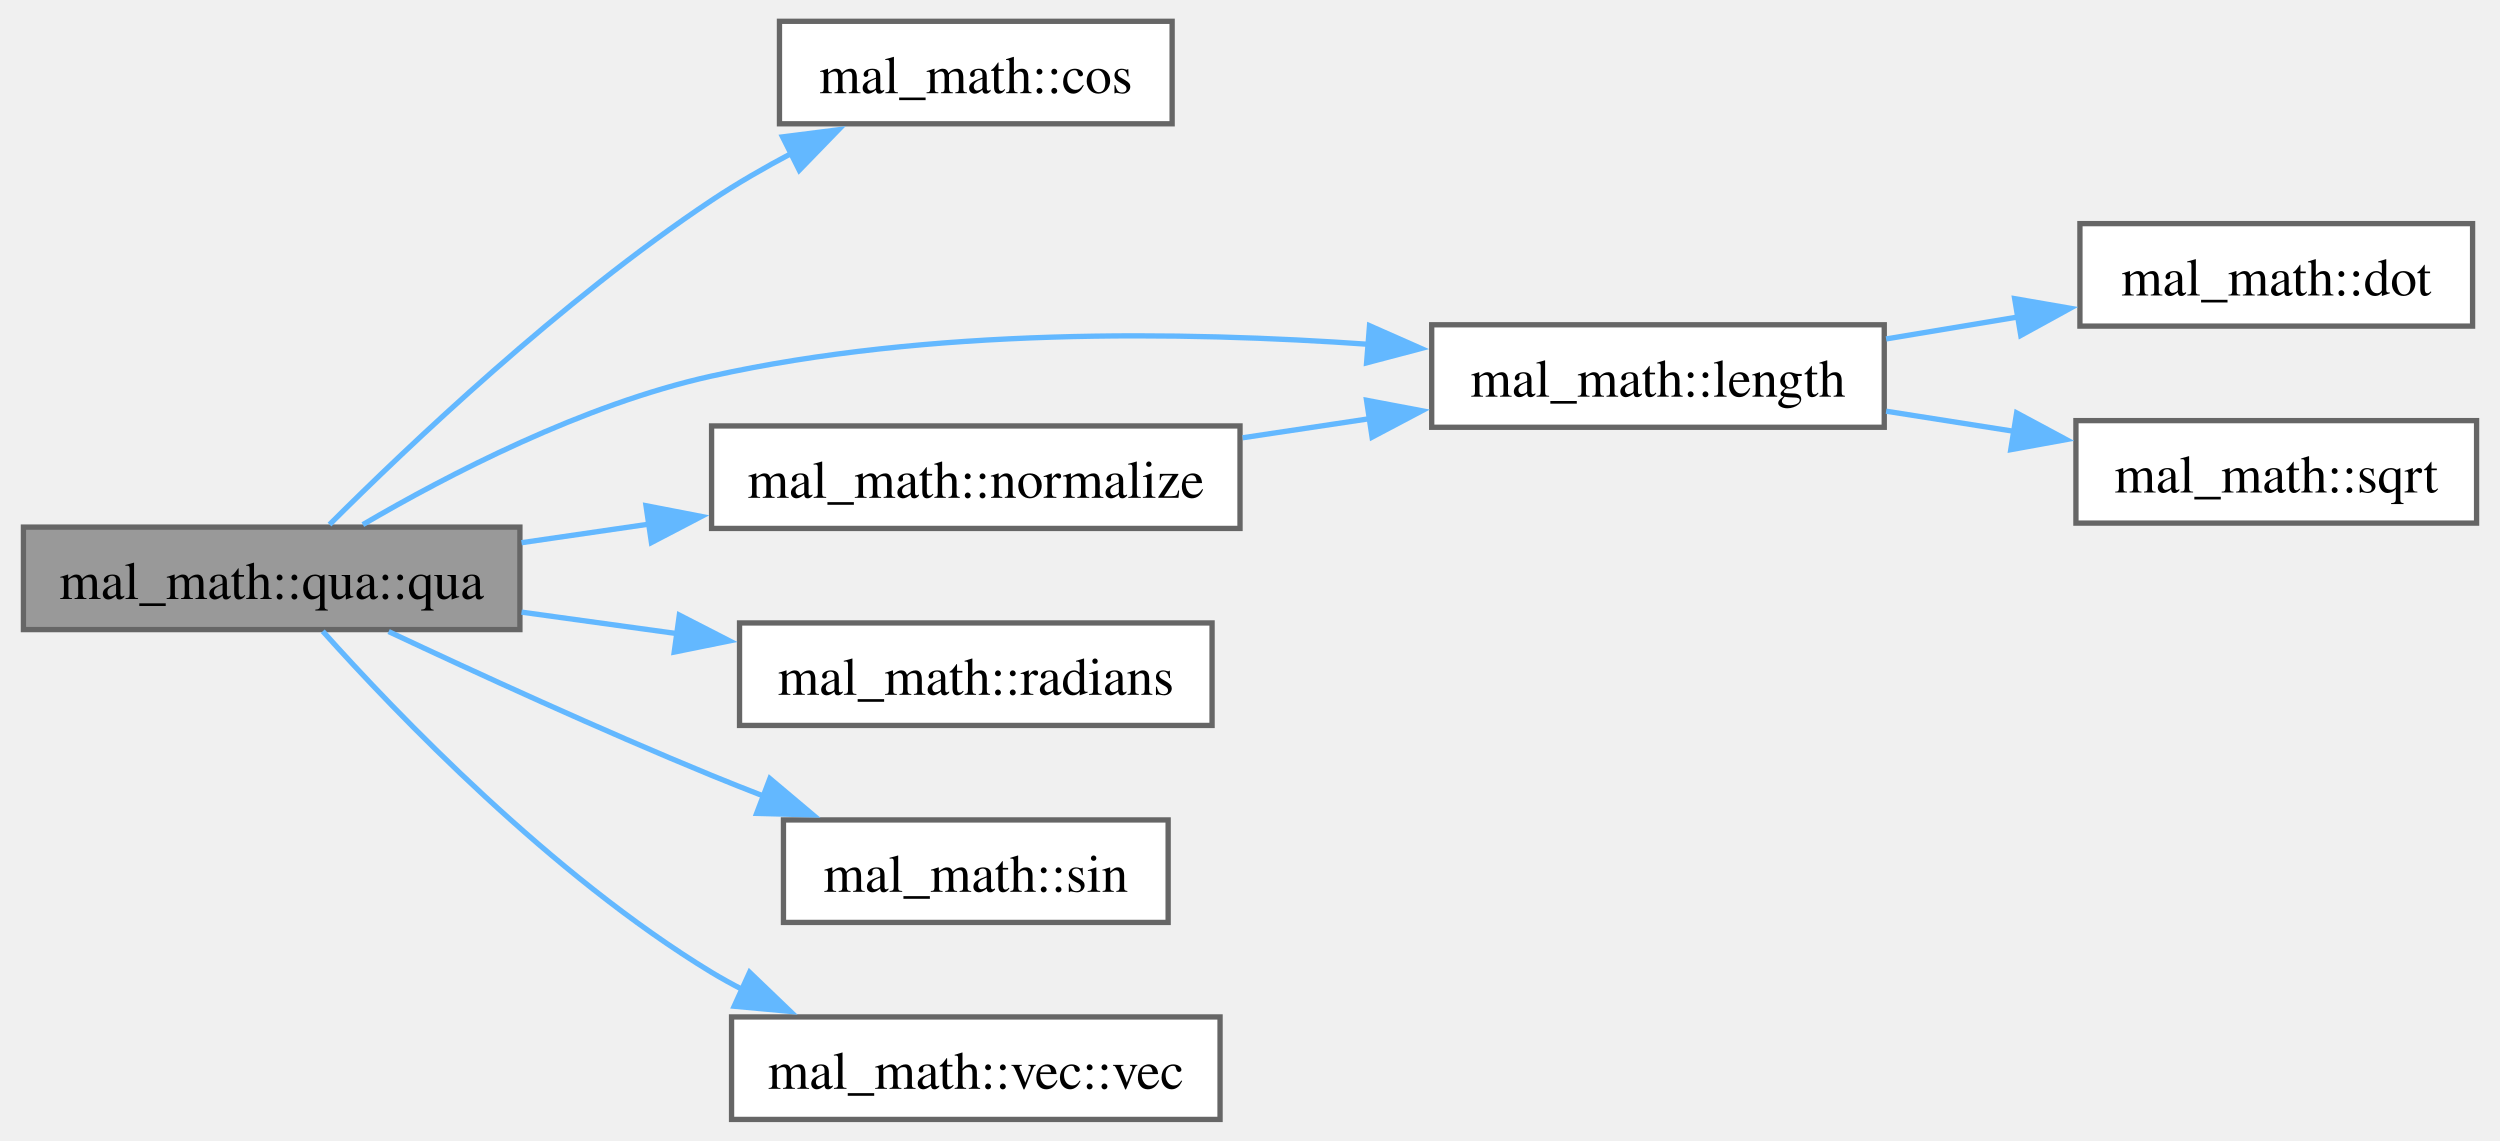
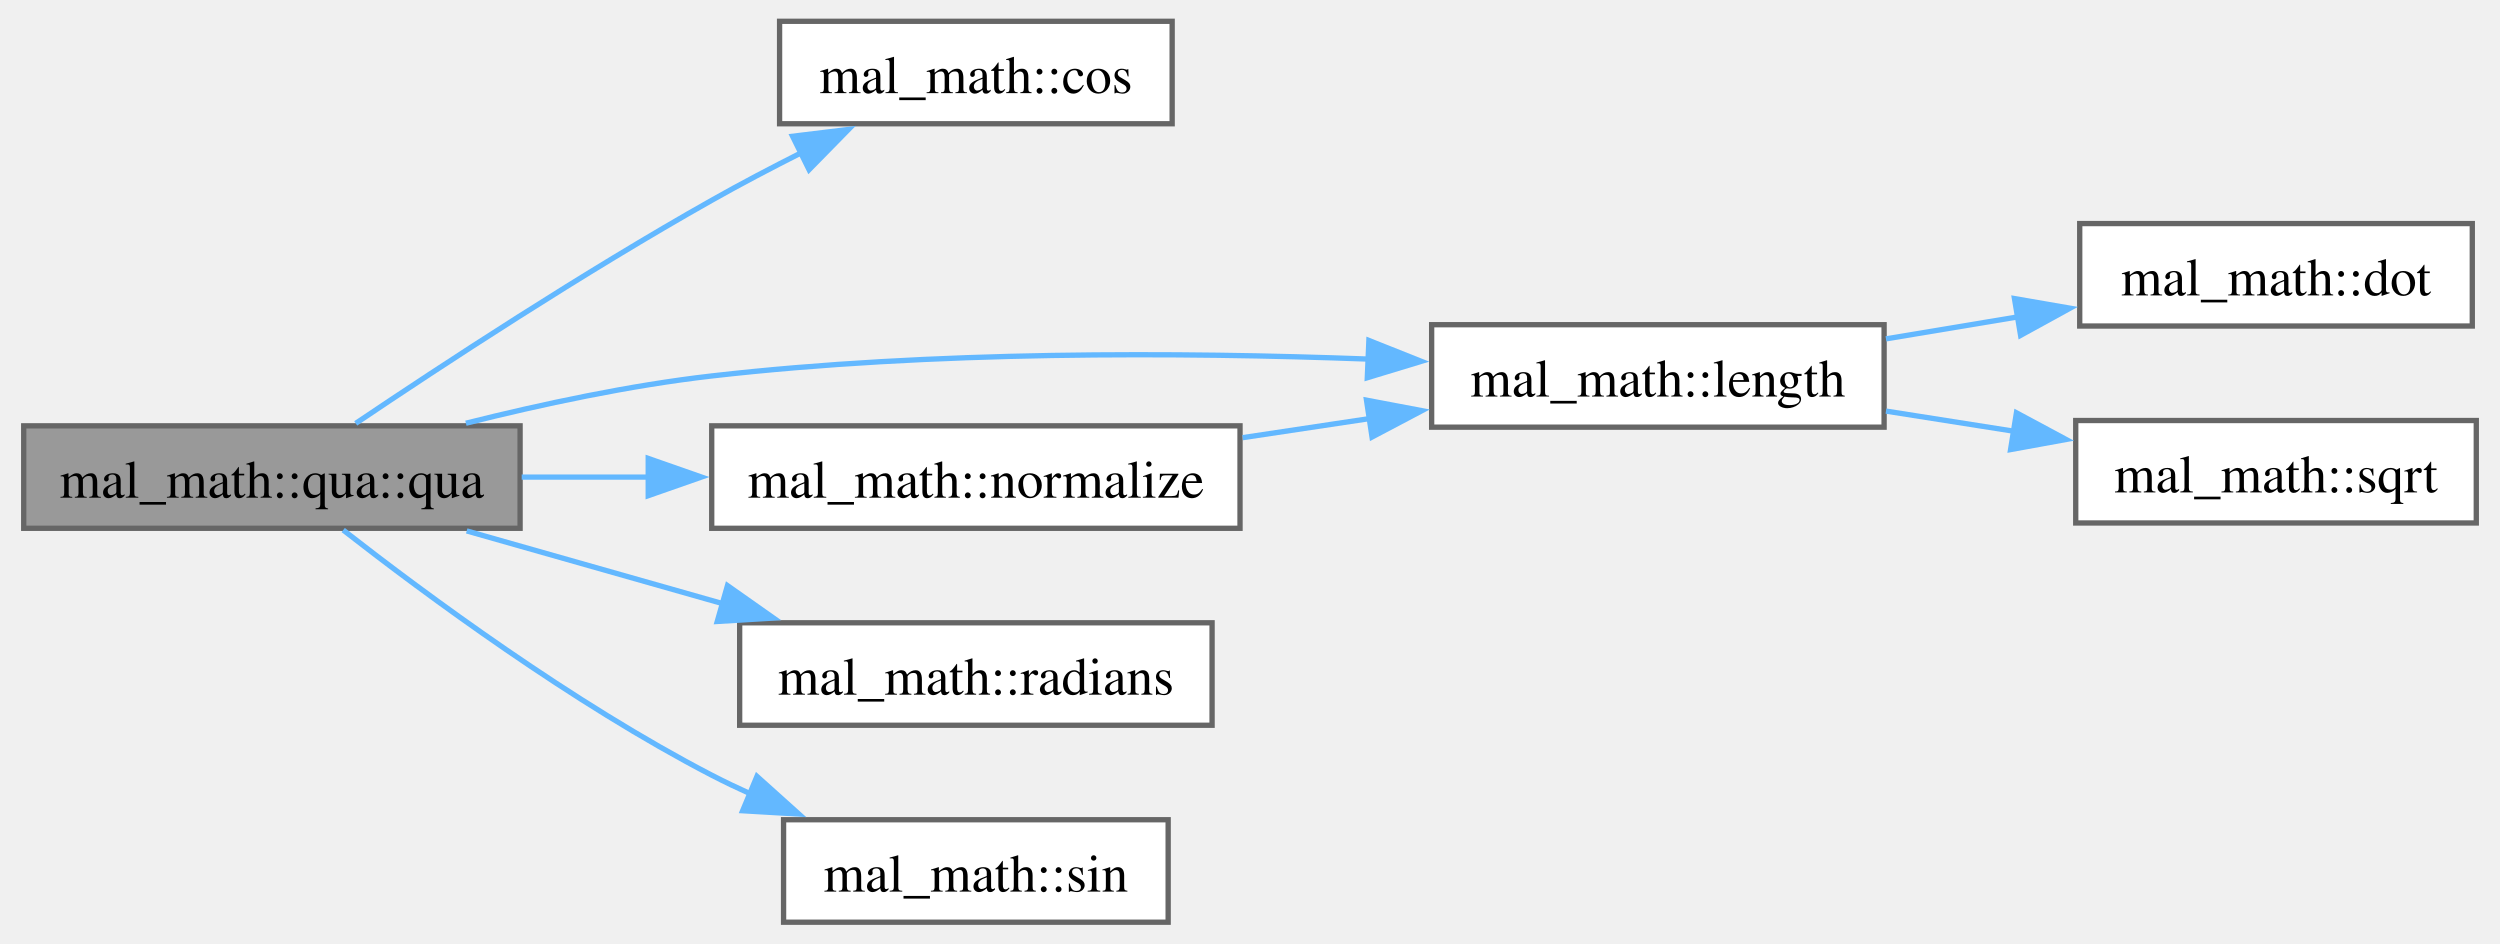
- <svg xmlns="http://www.w3.org/2000/svg" xmlns:xlink="http://www.w3.org/1999/xlink" width="469pt" height="214pt" viewBox="0.00 0.00 468.75 214.25">
-   <g id="graph0" class="graph" transform="scale(1 1) rotate(0) translate(4 210.25)">
+ <svg xmlns="http://www.w3.org/2000/svg" xmlns:xlink="http://www.w3.org/1999/xlink" width="469pt" height="177pt" viewBox="0.00 0.00 468.75 177.25">
+   <g id="graph0" class="graph" transform="scale(1 1) rotate(0) translate(4 173.25)">
    <g id="Node000001" class="node">
      <g id="a_Node000001">
        <a xlink:title="Constructs a quaternion from an angle and rotation axis.">
-           <polygon fill="#999999" stroke="#666666" points="93.25,-111.25 0,-111.25 0,-92 93.25,-92 93.25,-111.25" />
-           <text text-anchor="middle" x="46.62" y="-97.75" font-family="Times,serif" font-size="10.00">mal_math::qua::qua</text>
+           <polygon fill="#999999" stroke="#666666" points="93.25,-93.25 0,-93.25 0,-74 93.25,-74 93.25,-93.25" />
+           <text text-anchor="middle" x="46.62" y="-79.75" font-family="Times,serif" font-size="10.00">mal_math::qua::qua</text>
        </a>
      </g>
    </g>
    <g id="Node000002" class="node">
      <g id="a_Node000002">
        <a xlink:href="../../d1/d1d/namespacemal__math.html#a16d6c0540a171f065334b7fe17a0dd72" target="_top" xlink:title=" ">
-           <polygon fill="white" stroke="#666666" points="215.75,-206.25 142,-206.25 142,-187 215.75,-187 215.75,-206.25" />
-           <text text-anchor="middle" x="178.88" y="-192.75" font-family="Times,serif" font-size="10.00">mal_math::cos</text>
+           <polygon fill="white" stroke="#666666" points="215.75,-169.25 142,-169.25 142,-150 215.75,-150 215.75,-169.25" />
+           <text text-anchor="middle" x="178.88" y="-155.75" font-family="Times,serif" font-size="10.00">mal_math::cos</text>
        </a>
      </g>
    </g>
    <g id="edge1_Node000001_Node000002" class="edge">
      <g id="a_edge1_Node000001_Node000002">
        <a xlink:title=" ">
-           <path fill="none" stroke="#63b8ff" d="M57.49,-111.73C72.19,-126.4 101.11,-153.89 129.25,-172.62 134.03,-175.8 139.28,-178.83 144.52,-181.59" />
-           <polygon fill="#63b8ff" stroke="#63b8ff" points="142.58,-184.54 153.09,-185.88 145.72,-178.28 142.58,-184.54" />
+           <path fill="none" stroke="#63b8ff" d="M62.37,-93.71C78.49,-104.57 105.24,-122.1 129.25,-135.62 134.68,-138.69 140.56,-141.77 146.29,-144.66" />
+           <polygon fill="#63b8ff" stroke="#63b8ff" points="144.44,-147.65 154.95,-148.93 147.54,-141.37 144.44,-147.65" />
        </a>
      </g>
    </g>
    <g id="Node000003" class="node">
      <g id="a_Node000003">
        <a xlink:href="../../d1/d1d/namespacemal__math.html#a39c5199d92cd6fd327cd1719bd148dcc" target="_top" xlink:title="Computes the length (or magnitude) of a quaternion.">
-           <polygon fill="white" stroke="#666666" points="349.5,-149.25 264.5,-149.25 264.5,-130 349.5,-130 349.5,-149.25" />
-           <text text-anchor="middle" x="307" y="-135.75" font-family="Times,serif" font-size="10.00">mal_math::length</text>
+           <polygon fill="white" stroke="#666666" points="349.5,-112.25 264.5,-112.25 264.5,-93 349.5,-93 349.5,-112.25" />
+           <text text-anchor="middle" x="307" y="-98.75" font-family="Times,serif" font-size="10.00">mal_math::length</text>
        </a>
      </g>
    </g>
    <g id="edge2_Node000001_Node000003" class="edge">
      <g id="a_edge2_Node000001_Node000003">
        <a xlink:title=" ">
-           <path fill="none" stroke="#63b8ff" d="M63.75,-111.72C79.7,-121.06 105.14,-134.29 129.25,-139.62 170.07,-148.66 217.51,-148.08 252.96,-145.56" />
-           <polygon fill="#63b8ff" stroke="#63b8ff" points="252.82,-149.08 262.51,-144.8 252.27,-142.1 252.82,-149.08" />
+           <path fill="none" stroke="#63b8ff" d="M83.07,-93.74C97.3,-97.31 113.93,-100.87 129.25,-102.62 170.47,-107.36 217.46,-107.09 252.62,-105.79" />
+           <polygon fill="#63b8ff" stroke="#63b8ff" points="252.71,-109.29 262.55,-105.37 252.41,-102.29 252.71,-109.29" />
        </a>
      </g>
    </g>
    <g id="Node000006" class="node">
      <g id="a_Node000006">
        <a xlink:href="../../d1/d1d/namespacemal__math.html#abe612f1321c4a59501c42f7759feaba4" target="_top" xlink:title="Normalizes a quaternion.">
-           <polygon fill="white" stroke="#666666" points="228.5,-130.25 129.25,-130.25 129.25,-111 228.5,-111 228.5,-130.25" />
-           <text text-anchor="middle" x="178.88" y="-116.75" font-family="Times,serif" font-size="10.00">mal_math::normalize</text>
+           <polygon fill="white" stroke="#666666" points="228.5,-93.25 129.25,-93.25 129.25,-74 228.5,-74 228.5,-93.25" />
+           <text text-anchor="middle" x="178.88" y="-79.75" font-family="Times,serif" font-size="10.00">mal_math::normalize</text>
        </a>
      </g>
    </g>
    <g id="edge5_Node000001_Node000006" class="edge">
      <g id="a_edge5_Node000001_Node000006">
        <a xlink:title=" ">
-           <path fill="none" stroke="#63b8ff" d="M93.55,-108.32C101.31,-109.46 109.48,-110.65 117.55,-111.82" />
-           <polygon fill="#63b8ff" stroke="#63b8ff" points="116.93,-115.27 127.34,-113.25 117.95,-108.35 116.93,-115.27" />
+           <path fill="none" stroke="#63b8ff" d="M93.55,-83.62C101.31,-83.62 109.48,-83.62 117.55,-83.62" />
+           <polygon fill="#63b8ff" stroke="#63b8ff" points="117.32,-87.13 127.32,-83.63 117.32,-80.13 117.32,-87.13" />
        </a>
      </g>
    </g>
    <g id="Node000007" class="node">
      <g id="a_Node000007">
        <a xlink:href="../../d1/d1d/namespacemal__math.html#a9b55d59f09251b614d8cdc0b7934548d" target="_top" xlink:title="Function to convert degrees to radians.">
-           <polygon fill="white" stroke="#666666" points="223.25,-93.25 134.5,-93.25 134.5,-74 223.25,-74 223.25,-93.25" />
-           <text text-anchor="middle" x="178.88" y="-79.75" font-family="Times,serif" font-size="10.00">mal_math::radians</text>
+           <polygon fill="white" stroke="#666666" points="223.25,-56.25 134.5,-56.25 134.5,-37 223.25,-37 223.25,-56.25" />
+           <text text-anchor="middle" x="178.88" y="-42.75" font-family="Times,serif" font-size="10.00">mal_math::radians</text>
        </a>
      </g>
    </g>
    <g id="edge7_Node000001_Node000007" class="edge">
      <g id="a_edge7_Node000001_Node000007">
        <a xlink:title=" ">
-           <path fill="none" stroke="#63b8ff" d="M93.55,-95.28C103.02,-93.97 113.09,-92.58 122.85,-91.23" />
-           <polygon fill="#63b8ff" stroke="#63b8ff" points="123.19,-94.72 132.62,-89.88 122.23,-87.78 123.19,-94.72" />
+           <path fill="none" stroke="#63b8ff" d="M83.22,-73.51C98.15,-69.27 115.71,-64.28 131.62,-59.76" />
+           <polygon fill="#63b8ff" stroke="#63b8ff" points="132.21,-63.24 140.87,-57.14 130.29,-56.5 132.21,-63.24" />
        </a>
      </g>
    </g>
    <g id="Node000008" class="node">
      <g id="a_Node000008">
        <a xlink:href="../../d1/d1d/namespacemal__math.html#a21797e88329a52f7abd899312ce7b726" target="_top" xlink:title=" ">
-           <polygon fill="white" stroke="#666666" points="215,-56.25 142.75,-56.25 142.75,-37 215,-37 215,-56.25" />
-           <text text-anchor="middle" x="178.88" y="-42.75" font-family="Times,serif" font-size="10.00">mal_math::sin</text>
+           <polygon fill="white" stroke="#666666" points="215,-19.25 142.75,-19.25 142.75,0 215,0 215,-19.25" />
+           <text text-anchor="middle" x="178.88" y="-5.75" font-family="Times,serif" font-size="10.00">mal_math::sin</text>
        </a>
      </g>
    </g>
    <g id="edge8_Node000001_Node000008" class="edge">
      <g id="a_edge8_Node000001_Node000008">
        <a xlink:title=" ">
-           <path fill="none" stroke="#63b8ff" d="M68.59,-91.63C84.97,-83.93 108.38,-73.2 129.25,-64.62 132.44,-63.32 135.76,-61.99 139.1,-60.7" />
-           <polygon fill="#63b8ff" stroke="#63b8ff" points="140.2,-64.02 148.3,-57.2 137.71,-57.48 140.2,-64.02" />
-         </a>
-       </g>
-     </g>
-     <g id="Node000009" class="node">
-       <g id="a_Node000009">
-         <a xlink:href="../../dd/dce/structmal__math_1_1vec.html#a9dd6ae5456770afade593ebb10ee6f76" target="_top" xlink:title="Default constructor.">
-           <polygon fill="white" stroke="#666666" points="224.75,-19.25 133,-19.25 133,0 224.75,0 224.75,-19.25" />
-           <text text-anchor="middle" x="178.88" y="-5.75" font-family="Times,serif" font-size="10.00">mal_math::vec::vec</text>
-         </a>
-       </g>
-     </g>
-     <g id="edge9_Node000001_Node000009" class="edge">
-       <g id="a_edge9_Node000001_Node000009">
-         <a xlink:title=" ">
-           <path fill="none" stroke="#63b8ff" d="M56.22,-91.69C70.16,-76.13 99.16,-45.89 129.25,-27.62 131.13,-26.49 133.09,-25.4 135.1,-24.37" />
-           <polygon fill="#63b8ff" stroke="#63b8ff" points="136.39,-27.63 144.04,-20.29 133.49,-21.26 136.39,-27.63" />
+           <path fill="none" stroke="#63b8ff" d="M60.02,-73.67C75.5,-61.59 103.16,-41.14 129.25,-27.62 131.61,-26.4 134.07,-25.22 136.58,-24.09" />
+           <polygon fill="#63b8ff" stroke="#63b8ff" points="137.75,-27.4 145.63,-20.32 135.06,-20.94 137.75,-27.4" />
        </a>
      </g>
    </g>
    <g id="Node000004" class="node">
      <g id="a_Node000004">
        <a xlink:href="../../d1/d1d/namespacemal__math.html#aab7b54d530da999aae378287a25da1c0" target="_top" xlink:title="Computes the dot product of two quaternions.">
-           <polygon fill="white" stroke="#666666" points="460,-168.25 386.25,-168.25 386.25,-149 460,-149 460,-168.25" />
-           <text text-anchor="middle" x="423.12" y="-154.75" font-family="Times,serif" font-size="10.00">mal_math::dot</text>
+           <polygon fill="white" stroke="#666666" points="460,-131.25 386.25,-131.25 386.25,-112 460,-112 460,-131.25" />
+           <text text-anchor="middle" x="423.12" y="-117.75" font-family="Times,serif" font-size="10.00">mal_math::dot</text>
        </a>
      </g>
    </g>
    <g id="edge3_Node000003_Node000004" class="edge">
      <g id="a_edge3_Node000003_Node000004">
        <a xlink:title=" ">
-           <path fill="none" stroke="#63b8ff" d="M349.85,-146.59C357.89,-147.93 366.37,-149.34 374.57,-150.71" />
-           <polygon fill="#63b8ff" stroke="#63b8ff" points="373.99,-154.16 384.43,-152.35 375.14,-147.25 373.99,-154.16" />
+           <path fill="none" stroke="#63b8ff" d="M349.85,-109.59C357.89,-110.93 366.37,-112.34 374.57,-113.71" />
+           <polygon fill="#63b8ff" stroke="#63b8ff" points="373.99,-117.16 384.43,-115.35 375.14,-110.25 373.99,-117.16" />
        </a>
      </g>
    </g>
    <g id="Node000005" class="node">
      <g id="a_Node000005">
        <a xlink:href="../../d1/d1d/namespacemal__math.html#a8578ea303028d0b058d33dc3aca926b3" target="_top" xlink:title=" ">
-           <polygon fill="white" stroke="#666666" points="460.75,-131.25 385.5,-131.25 385.5,-112 460.75,-112 460.75,-131.25" />
-           <text text-anchor="middle" x="423.12" y="-117.75" font-family="Times,serif" font-size="10.00">mal_math::sqrt</text>
+           <polygon fill="white" stroke="#666666" points="460.75,-94.25 385.5,-94.25 385.5,-75 460.75,-75 460.75,-94.25" />
+           <text text-anchor="middle" x="423.12" y="-80.75" font-family="Times,serif" font-size="10.00">mal_math::sqrt</text>
        </a>
      </g>
    </g>
    <g id="edge4_Node000003_Node000005" class="edge">
      <g id="a_edge4_Node000003_Node000005">
        <a xlink:title=" ">
-           <path fill="none" stroke="#63b8ff" d="M349.85,-133.02C357.72,-131.78 366,-130.48 374.05,-129.21" />
-           <polygon fill="#63b8ff" stroke="#63b8ff" points="374.36,-132.7 383.69,-127.69 373.26,-125.79 374.36,-132.7" />
+           <path fill="none" stroke="#63b8ff" d="M349.85,-96.02C357.72,-94.78 366,-93.48 374.05,-92.21" />
+           <polygon fill="#63b8ff" stroke="#63b8ff" points="374.36,-95.7 383.69,-90.69 373.26,-88.79 374.36,-95.7" />
        </a>
      </g>
    </g>
    <g id="edge6_Node000006_Node000003" class="edge">
      <g id="a_edge6_Node000006_Node000003">
        <a xlink:title=" ">
-           <path fill="none" stroke="#63b8ff" d="M229,-128.03C236.81,-129.2 244.91,-130.42 252.81,-131.61" />
-           <polygon fill="#63b8ff" stroke="#63b8ff" points="252.26,-135.07 262.67,-133.1 253.3,-128.15 252.26,-135.07" />
+           <path fill="none" stroke="#63b8ff" d="M229,-91.03C236.81,-92.2 244.91,-93.42 252.81,-94.61" />
+           <polygon fill="#63b8ff" stroke="#63b8ff" points="252.26,-98.07 262.67,-96.1 253.3,-91.15 252.26,-98.07" />
        </a>
      </g>
    </g>
  </g>
</svg>
